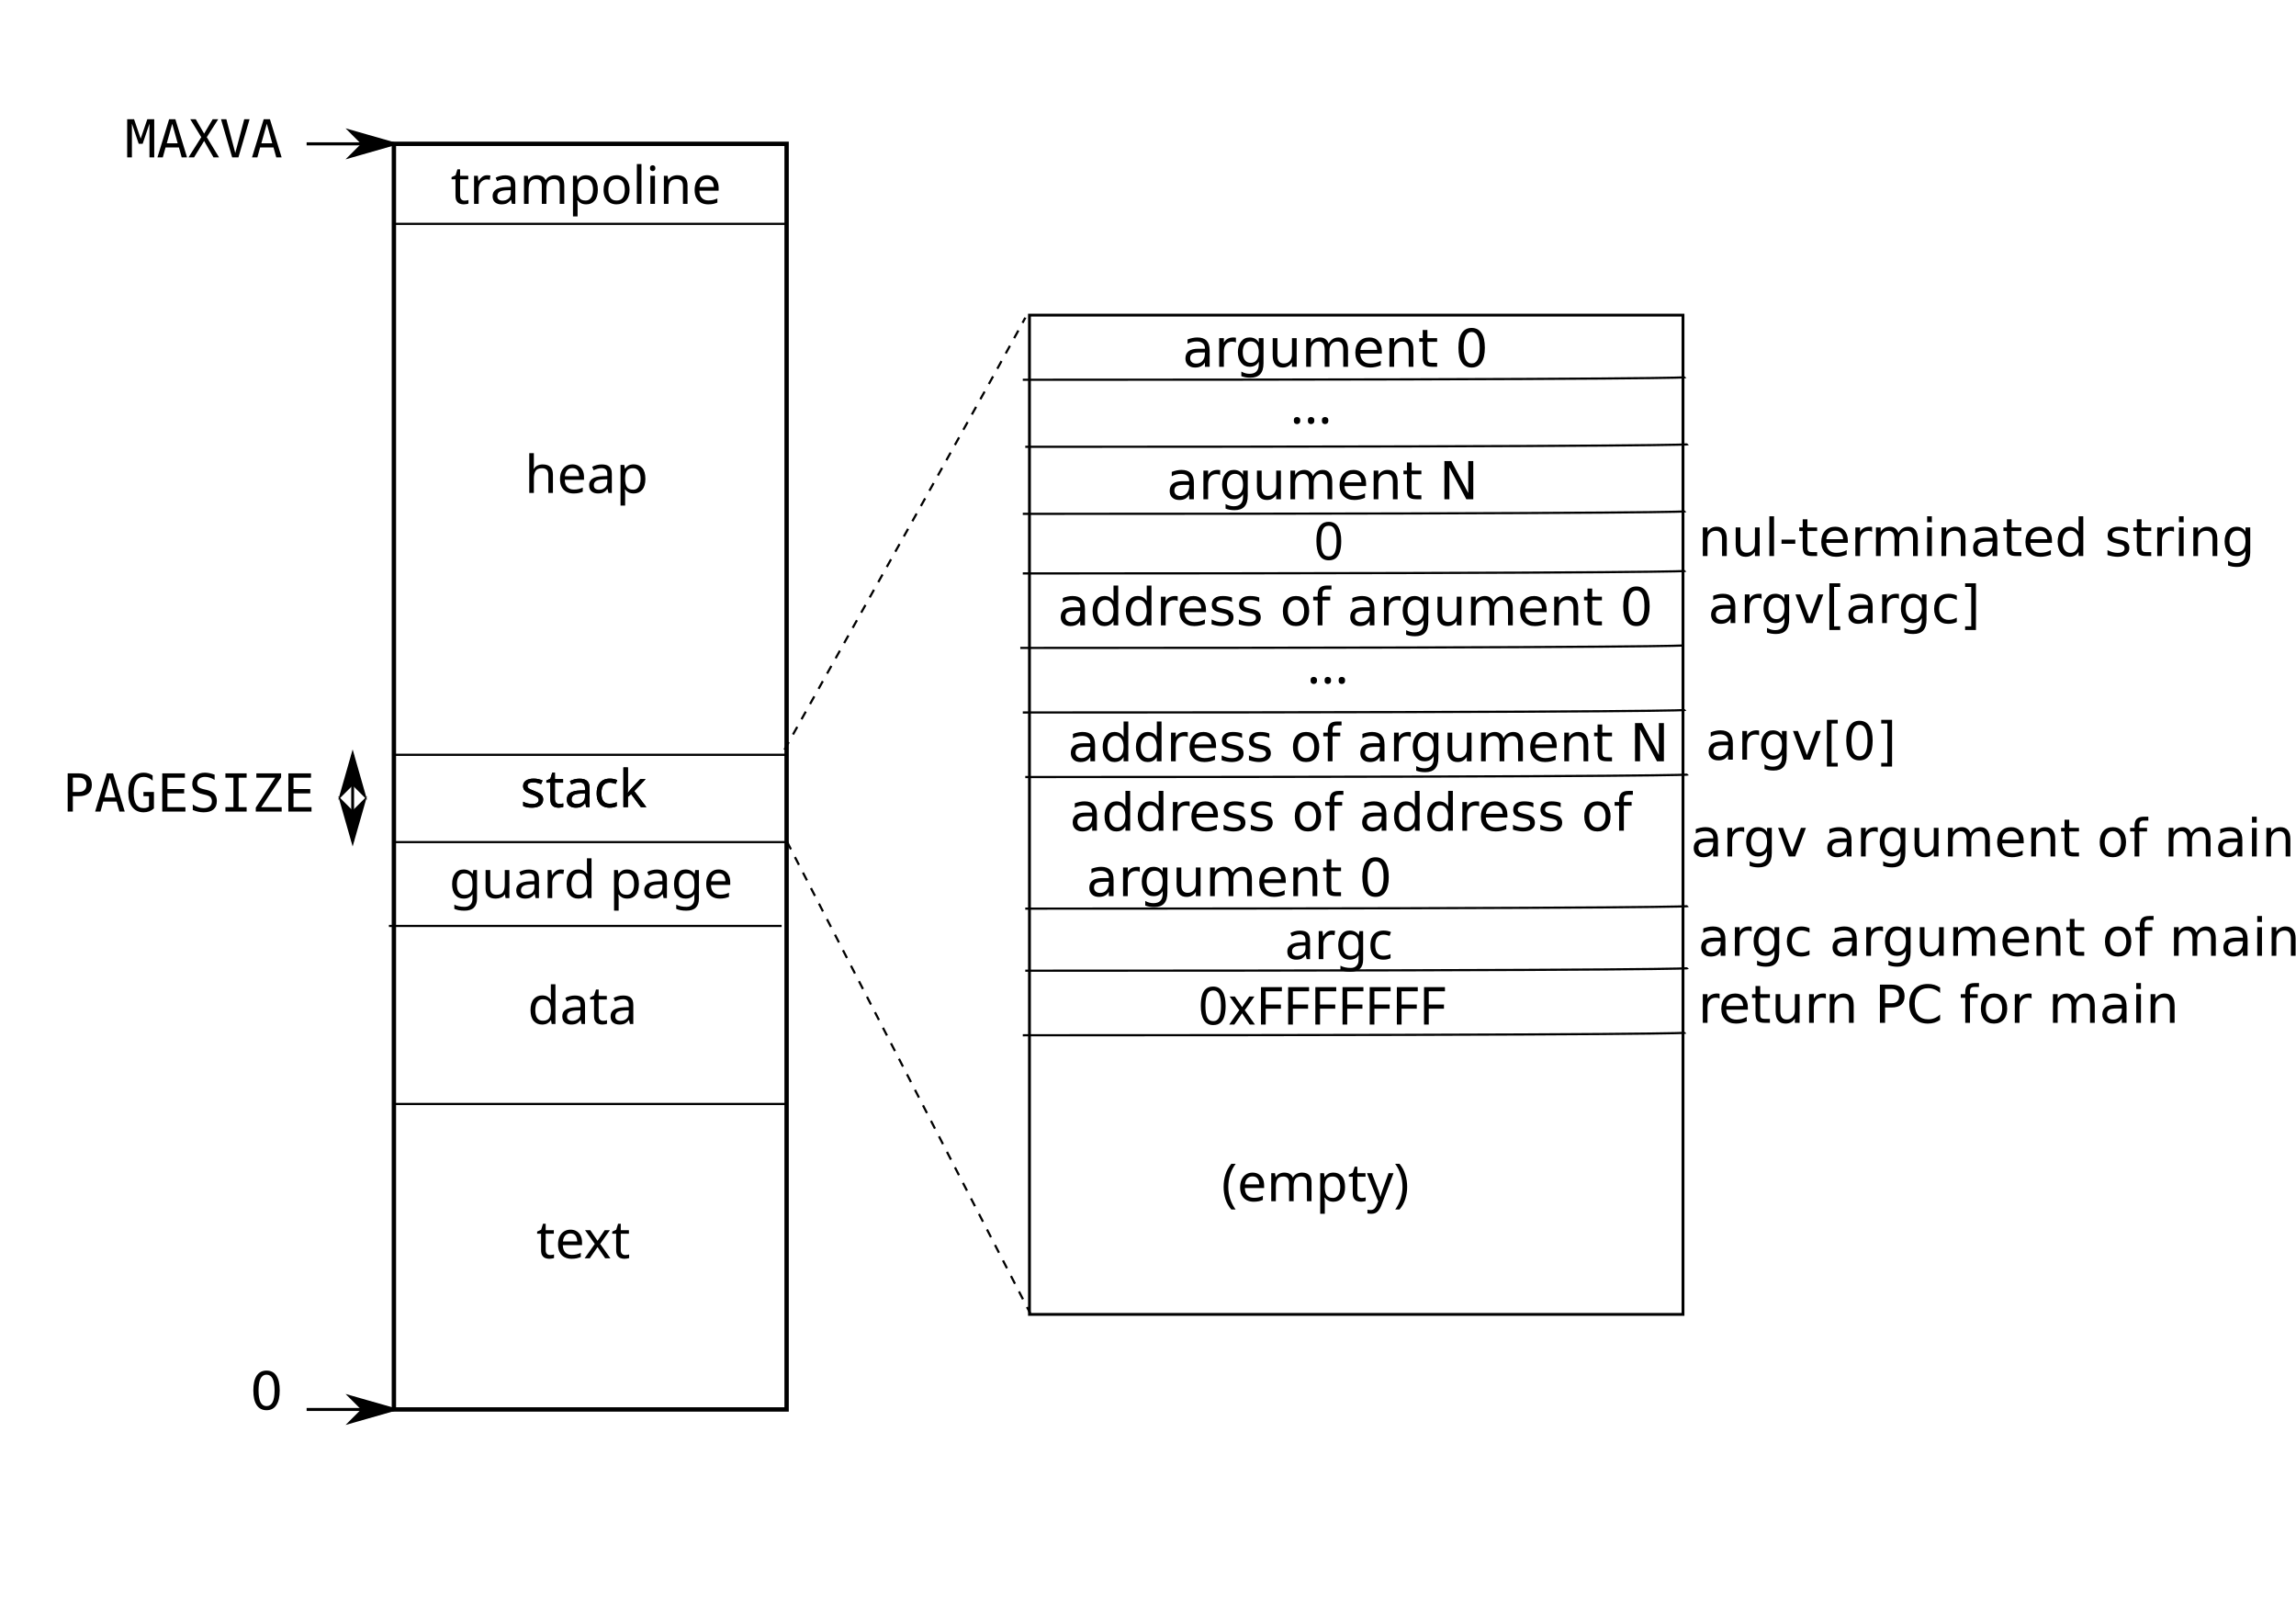
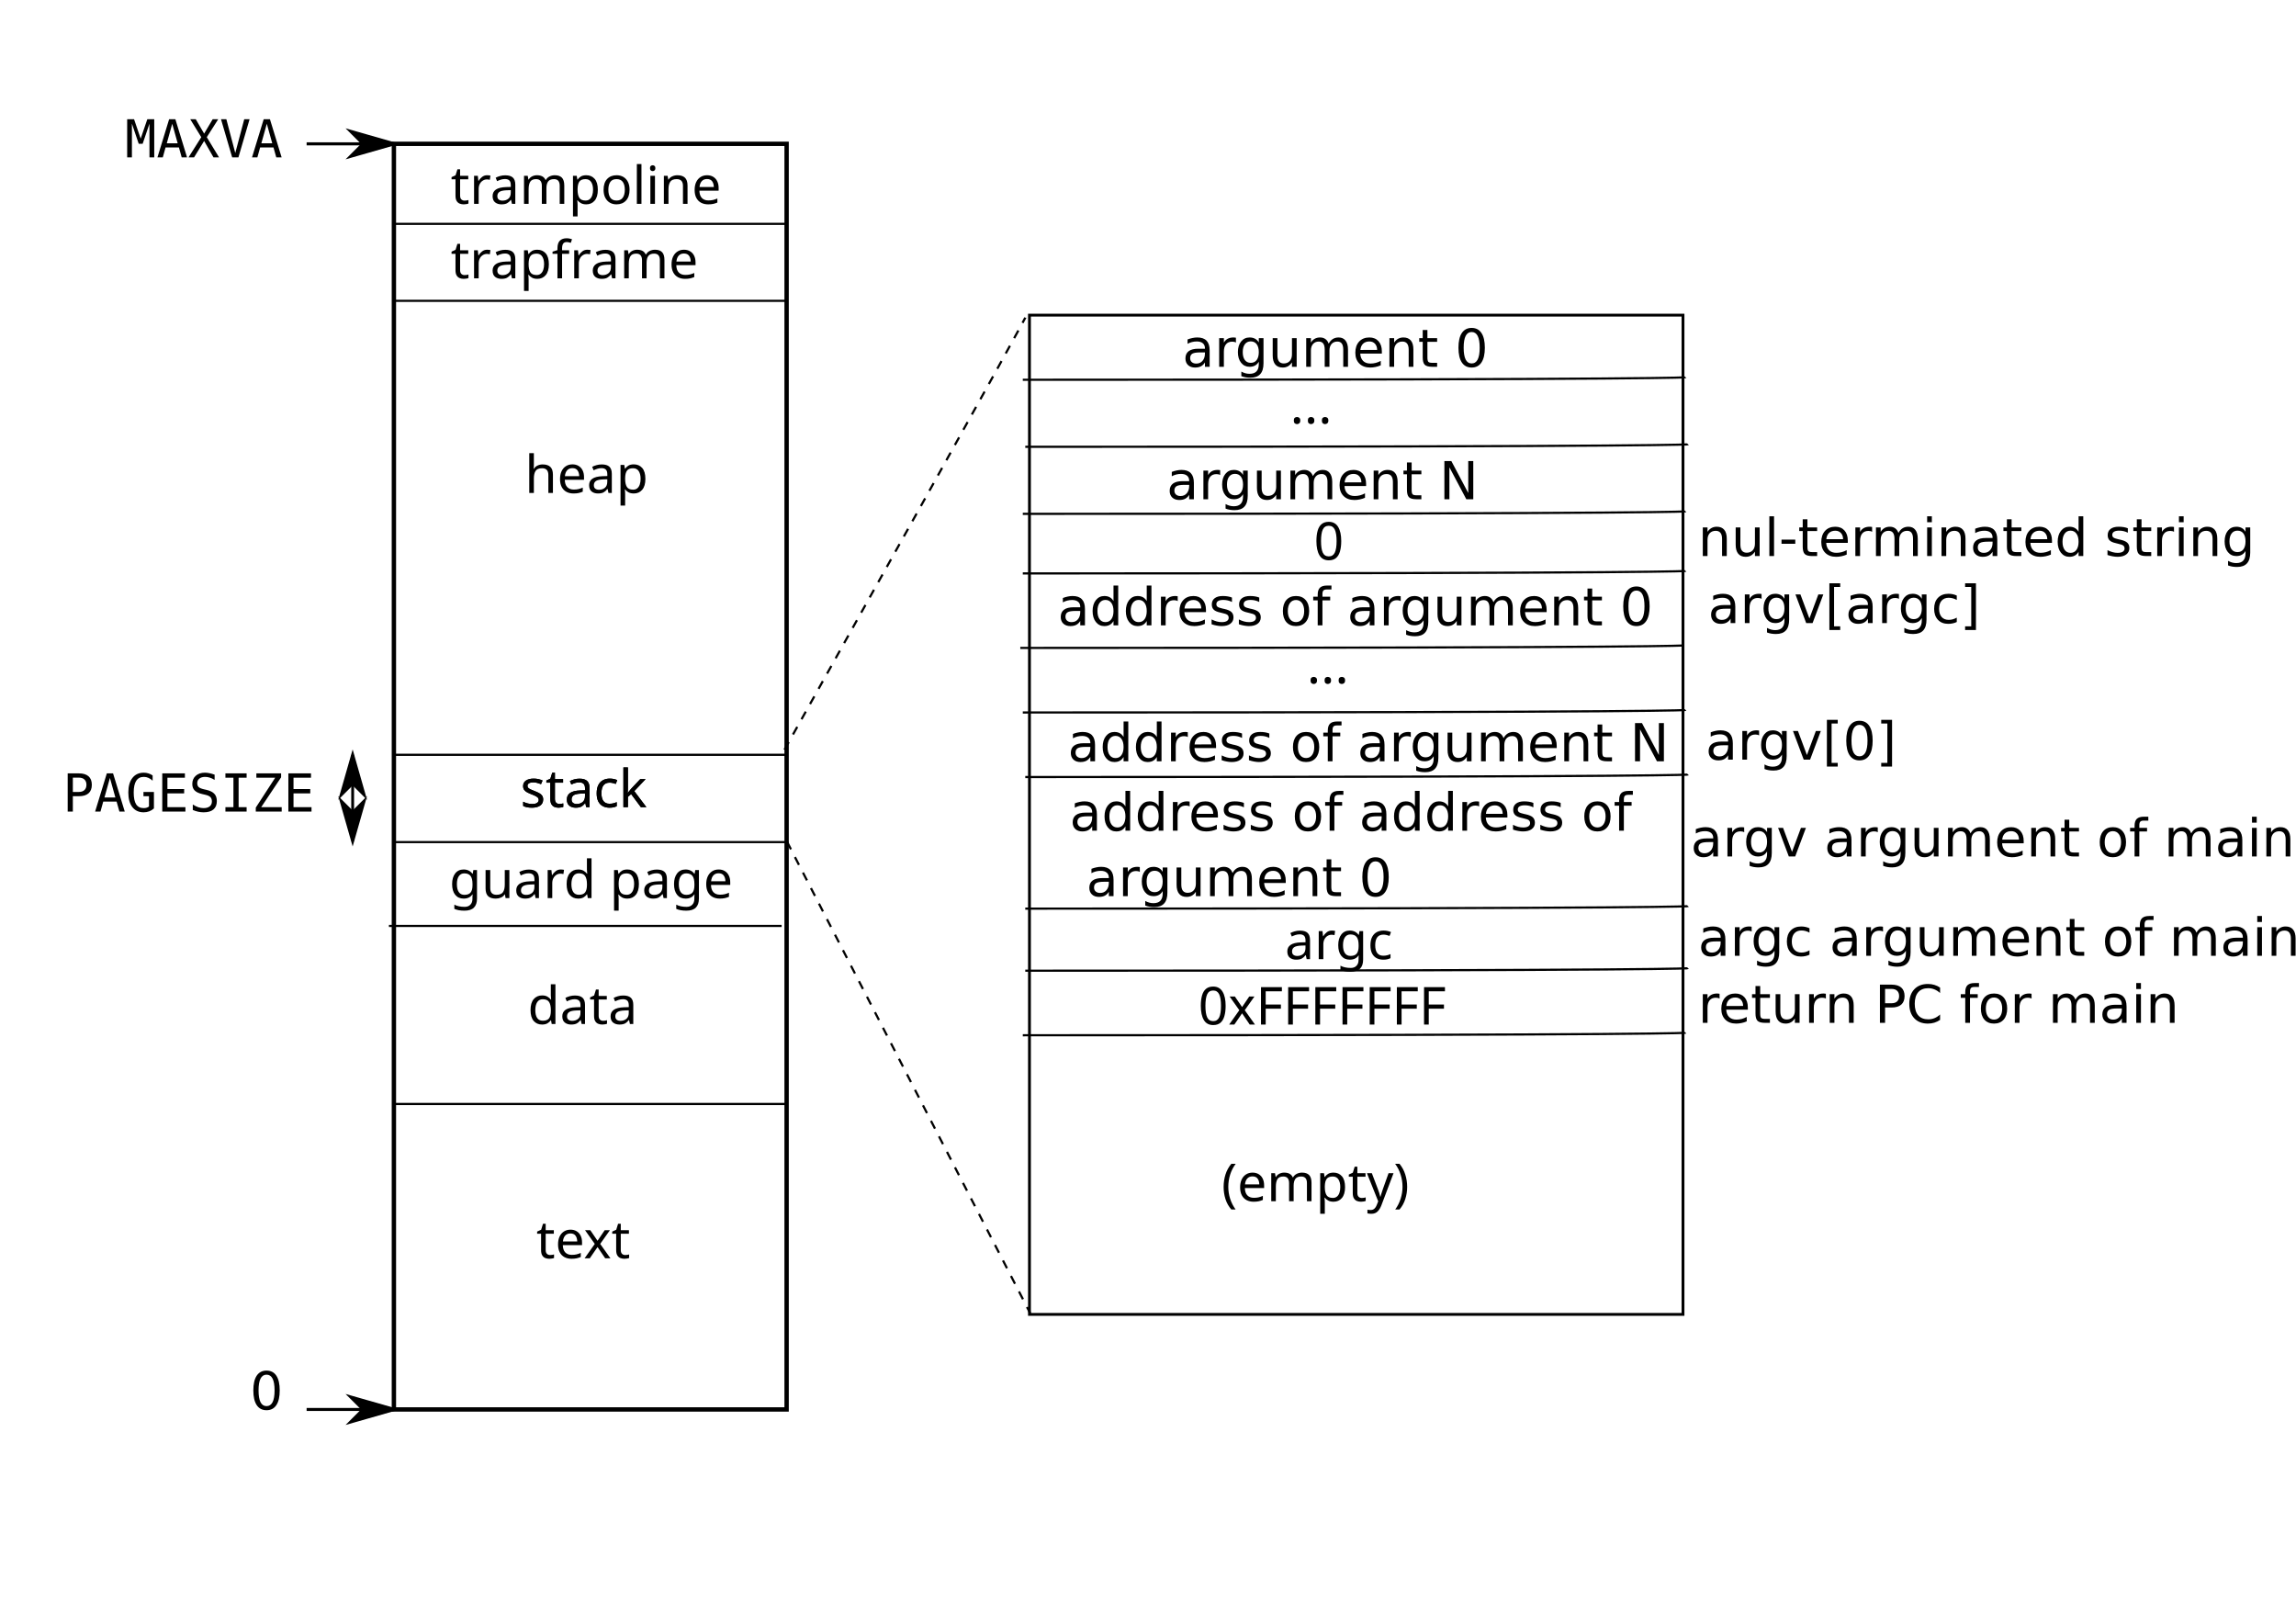
<svg xmlns="http://www.w3.org/2000/svg" width="1052.362" height="744.094" id="svg2976" version="1.1">
  <defs id="defs2978">
    <marker orient="auto" refY="0" refX="0" id="Arrow1Lstart" style="overflow:visible">
      <path id="path3773" d="M 0,0 5,-5 -12.5,0 5,5 0,0 z" style="fill-rule:evenodd;stroke:#000000;stroke-width:1pt;marker-start:none" transform="matrix(0.8,0,0,0.8,10,0)" />
    </marker>
    <marker orient="auto" refY="0" refX="0" id="Arrow1Lend" style="overflow:visible">
      <path id="path3776" d="M 0,0 5,-5 -12.5,0 5,5 0,0 z" style="fill-rule:evenodd;stroke:#000000;stroke-width:1pt;marker-start:none" transform="matrix(-0.8,0,0,-0.8,-10,0)" />
    </marker>
  </defs>
  <g id="layer1" transform="translate(0,-308.2677)">
    <rect style="fill:none;stroke:#000000;stroke-width:2;stroke-miterlimit:4;stroke-opacity:1;stroke-dasharray:none;stroke-dashoffset:0" id="rect2990" width="180" height="580" x="180.54" y="374.18" />
    <path style="fill:none;stroke:#000000;stroke-width:0;stroke-linecap:butt;stroke-linejoin:miter;stroke-miterlimit:4;stroke-opacity:1;stroke-dasharray:none;marker-start:url(#Arrow1Lstart);marker-end:none" d="m 380,892.362 0,0 z" id="path3768" />
    <path style="font-size:24px;fill:none;stroke:#000000;stroke-width:1.4;stroke-linecap:butt;stroke-linejoin:miter;stroke-miterlimit:4;stroke-opacity:1;stroke-dasharray:none;marker-end:url(#Arrow1Lend)" d="m 140.54,954.18 c 40,0 40,0 40,0" id="path5150" />
    <text xml:space="preserve" style="font-style:normal;font-variant:normal;font-weight:normal;font-stretch:normal;line-height:0%;font-family:'American Typewriter';-inkscape-font-specification:'American Typewriter';fill:#000000;fill-opacity:1;stroke:none" x="114.54" y="954.18" id="text5338">
      <tspan id="tspan5340" x="114.54" y="954.18" style="font-style:normal;font-variant:normal;font-weight:normal;font-stretch:normal;font-size:24px;line-height:1.25;font-family:'Bitstream Vera Sans';-inkscape-font-specification:'Bitstream Vera Sans'">0</tspan>
    </text>
    <path style="fill:none;stroke:#000000;stroke-width:1px;stroke-linecap:butt;stroke-linejoin:miter;stroke-opacity:1" d="m 180.54,654.18 c 180,0 180,0 180,0" id="path5404" />
    <path id="path5406" d="m 180.54,694.18 c 180,0 180,0 180,0" style="fill:none;stroke:#000000;stroke-width:1px;stroke-linecap:butt;stroke-linejoin:miter;stroke-opacity:1" />
    <path style="fill:none;stroke:#000000;stroke-width:1px;stroke-linecap:butt;stroke-linejoin:miter;stroke-opacity:1" d="m 180.54,814.18 c 180,0 180,0 180,0" id="path5408" />
    <text xml:space="preserve" style="font-style:normal;font-variant:normal;font-weight:normal;font-stretch:normal;line-height:0%;font-family:'American Typewriter';-inkscape-font-specification:'American Typewriter';fill:#000000;fill-opacity:1;stroke:none" x="57.272" y="380.398" id="text5414">
      <tspan id="tspan5416" x="57.272" y="380.398" style="font-style:normal;font-variant:normal;font-weight:normal;font-stretch:normal;font-size:24px;line-height:1.25;font-family:'Bitstream Vera Sans Mono';-inkscape-font-specification:'Bitstream Vera Sans Mono'">MAXVA</tspan>
    </text>
    <path id="path5418" d="m 140.54,374.18 c 40,0 40,0 40,0" style="font-size:24px;fill:none;stroke:#000000;stroke-width:1.4;stroke-linecap:butt;stroke-linejoin:miter;stroke-miterlimit:4;stroke-opacity:1;stroke-dasharray:none;marker-end:url(#Arrow1Lend)" />
    <text xml:space="preserve" style="font-style:normal;font-variant:normal;font-weight:normal;font-stretch:normal;line-height:0%;font-family:'American Typewriter';-inkscape-font-specification:'American Typewriter';fill:#000000;fill-opacity:1;stroke:none" x="245.8" y="884.893" id="text5489">
      <tspan id="tspan5491" x="245.8" y="884.893" style="font-size:24px;line-height:1.25">text</tspan>
    </text>
    <text xml:space="preserve" style="font-style:normal;font-variant:normal;font-weight:normal;font-stretch:normal;line-height:0%;font-family:'American Typewriter';-inkscape-font-specification:'American Typewriter';fill:#000000;fill-opacity:1;stroke:none" x="241.858" y="777.55" id="text5493">
      <tspan id="tspan5495" x="241.858" y="777.55" style="font-size:24px;line-height:1.25">data</tspan>
    </text>
    <text xml:space="preserve" style="font-style:normal;font-variant:normal;font-weight:normal;font-stretch:normal;line-height:0%;font-family:'American Typewriter';-inkscape-font-specification:'American Typewriter';fill:#000000;fill-opacity:1;stroke:none" x="238.54" y="678.18" id="text5497">
      <tspan id="tspan5499" x="238.54" y="678.18" style="font-size:24px;line-height:1.25">stack</tspan>
    </text>
    <text xml:space="preserve" style="font-style:normal;font-variant:normal;font-weight:normal;font-stretch:normal;line-height:0%;font-family:'American Typewriter';-inkscape-font-specification:'American Typewriter';fill:#000000;fill-opacity:1;stroke:none" x="240.54" y="534.18" id="text5501">
      <tspan id="tspan5503" x="240.54" y="534.18" style="font-size:24px;line-height:1.25">heap</tspan>
    </text>
    <text xml:space="preserve" style="font-style:normal;font-variant:normal;font-weight:normal;font-stretch:normal;line-height:0%;font-family:'American Typewriter';-inkscape-font-specification:'American Typewriter';fill:#000000;fill-opacity:1;stroke:none" x="28.713" y="680.18" id="text5505">
      <tspan id="tspan5507" x="28.713" y="680.18" style="font-style:normal;font-variant:normal;font-weight:normal;font-stretch:normal;font-size:24px;line-height:1.25;font-family:'Bitstream Vera Sans Mono';-inkscape-font-specification:'Bitstream Vera Sans Mono'">PAGESIZE</tspan>
    </text>
    <path style="fill:none;stroke:#000000;stroke-width:1.3;stroke-linecap:butt;stroke-linejoin:miter;stroke-miterlimit:4;stroke-opacity:1;stroke-dasharray:none;marker-start:url(#Arrow1Lstart);marker-end:url(#Arrow1Lend)" d="m 161.638,693.658 c 0,-39.424 0,-39.424 0,-39.424" id="path5885" />
    <rect style="fill:none;stroke:#000000;stroke-width:1.3;stroke-miterlimit:4;stroke-opacity:1;stroke-dasharray:none;stroke-dashoffset:0" id="rect6301" width="299.543" height="457.926" x="471.85" y="452.687" />
    <text xml:space="preserve" style="font-style:normal;font-variant:normal;font-weight:normal;font-stretch:normal;line-height:0%;font-family:'American Typewriter';-inkscape-font-specification:'American Typewriter';fill:#000000;fill-opacity:1;stroke:none" x="541.905" y="476.354" id="text6303">
      <tspan id="tspan6305" x="541.905" y="476.354" style="font-style:normal;font-variant:normal;font-weight:normal;font-stretch:normal;font-size:24px;line-height:1.25;font-family:'Bitstream Vera Sans';-inkscape-font-specification:'Bitstream Vera Sans'">argument 0</tspan>
    </text>
    <text xml:space="preserve" style="font-style:normal;font-variant:normal;font-weight:normal;font-stretch:normal;line-height:0%;font-family:'American Typewriter';-inkscape-font-specification:'American Typewriter';fill:#000000;fill-opacity:1;stroke:none" x="534.681" y="537.054" id="text6307">
      <tspan id="tspan6309" x="534.681" y="537.054" style="font-style:normal;font-variant:normal;font-weight:normal;font-stretch:normal;font-size:24px;line-height:1.25;font-family:'Bitstream Vera Sans';-inkscape-font-specification:'Bitstream Vera Sans'">argument N</tspan>
    </text>
    <text xml:space="preserve" style="font-style:normal;font-variant:normal;font-weight:normal;font-stretch:normal;line-height:0%;font-family:'American Typewriter';-inkscape-font-specification:'American Typewriter';fill:#000000;fill-opacity:1;stroke:none" x="602.205" y="564.809" id="text6311">
      <tspan id="tspan6313" x="602.205" y="564.809" style="font-size:24px;line-height:1.25">0</tspan>
    </text>
    <text xml:space="preserve" style="font-style:normal;font-variant:normal;font-weight:normal;font-stretch:normal;line-height:0%;font-family:'American Typewriter';-inkscape-font-specification:'American Typewriter';fill:#000000;fill-opacity:1;stroke:none" x="484.753" y="594.839" id="text6315">
      <tspan id="tspan6317" x="484.753" y="594.839" style="font-style:normal;font-variant:normal;font-weight:normal;font-stretch:normal;font-size:24px;line-height:1.25;font-family:'Bitstream Vera Sans';-inkscape-font-specification:'Bitstream Vera Sans'">address of argument 0</tspan>
    </text>
    <text xml:space="preserve" style="font-style:normal;font-variant:normal;font-weight:normal;font-stretch:normal;line-height:0%;font-family:'Bitstream Vera Sans';-inkscape-font-specification:'Bitstream Vera Sans';text-align:start;writing-mode:lr-tb;text-anchor:start;fill:#000000;fill-opacity:1;stroke:none" x="489.375" y="657.142" id="text6319">
      <tspan id="tspan6321" x="489.375" y="657.142" style="font-size:24px;line-height:1.25">address of argument N</tspan>
    </text>
    <text xml:space="preserve" style="font-style:normal;font-variant:normal;font-weight:normal;font-stretch:normal;line-height:0%;font-family:'Bitstream Vera Sans';-inkscape-font-specification:'Bitstream Vera Sans';text-align:start;writing-mode:lr-tb;text-anchor:start;fill:#000000;fill-opacity:1;stroke:none" x="490.227" y="688.946" id="text6323">
      <tspan id="tspan6325" x="490.227" y="688.946" style="font-size:24px;line-height:1.25">address of address of</tspan>
      <tspan x="490.227" y="718.946" id="tspan6333" style="font-size:24px;line-height:1.25"> argument 0</tspan>
    </text>
    <text xml:space="preserve" style="font-style:normal;font-variant:normal;font-weight:normal;font-stretch:normal;line-height:0%;font-family:'American Typewriter';-inkscape-font-specification:'American Typewriter';fill:#000000;fill-opacity:1;stroke:none" x="549.217" y="777.784" id="text6327">
      <tspan x="549.217" y="777.784" id="tspan6331" style="font-size:24px;line-height:1.25">0xFFFFFFF</tspan>
    </text>
    <text xml:space="preserve" style="font-style:normal;font-variant:normal;font-weight:normal;font-stretch:normal;line-height:0%;font-family:'American Typewriter';-inkscape-font-specification:'American Typewriter';fill:#000000;fill-opacity:1;stroke:none" x="559.891" y="858.751" id="text6335">
      <tspan id="tspan6337" x="559.891" y="858.751" style="font-size:24px;line-height:1.25">(empty)</tspan>
    </text>
    <text xml:space="preserve" style="font-style:normal;font-variant:normal;font-weight:normal;font-stretch:normal;line-height:0%;font-family:'American Typewriter';-inkscape-font-specification:'American Typewriter';fill:#000000;fill-opacity:1;stroke:none" x="588.927" y="747.823" id="text6341">
      <tspan id="tspan6343" x="588.927" y="747.823" style="font-size:24px;line-height:1.25">argc</tspan>
    </text>
    <text xml:space="preserve" style="font-style:normal;font-variant:normal;font-weight:normal;font-stretch:normal;line-height:0%;font-family:'American Typewriter';-inkscape-font-specification:'American Typewriter';fill:#000000;fill-opacity:1;stroke:none" x="591.279" y="502.283" id="text6345">
      <tspan id="tspan6347" x="591.279" y="502.283" style="font-size:24px;line-height:1.25">...</tspan>
    </text>
    <text xml:space="preserve" style="font-style:normal;font-variant:normal;font-weight:normal;font-stretch:normal;line-height:0%;font-family:'American Typewriter';-inkscape-font-specification:'American Typewriter';fill:#000000;fill-opacity:1;stroke:none" x="598.946" y="621.374" id="text6349">
      <tspan id="tspan6351" x="598.946" y="621.374" style="font-size:24px;line-height:1.25">...</tspan>
    </text>
    <path style="fill:none;stroke:#000000;stroke-width:1px;stroke-linecap:butt;stroke-linejoin:miter;stroke-opacity:1" d="m 468.792,482.302 c 302.667,0 303.805,-1.138 303.805,-1.138" id="path6449" />
    <path id="path6453" d="m 469.93,513.024 c 302.667,0 303.805,-1.138 303.805,-1.138" style="fill:none;stroke:#000000;stroke-width:1px;stroke-linecap:butt;stroke-linejoin:miter;stroke-opacity:1" />
    <path style="fill:none;stroke:#000000;stroke-width:1px;stroke-linecap:butt;stroke-linejoin:miter;stroke-opacity:1" d="m 468.792,543.745 c 302.667,0 303.805,-1.138 303.805,-1.138" id="path6455" />
    <path id="path6457" d="m 468.792,571.054 c 302.667,0 303.805,-1.138 303.805,-1.138" style="fill:none;stroke:#000000;stroke-width:1px;stroke-linecap:butt;stroke-linejoin:miter;stroke-opacity:1" />
    <path style="fill:none;stroke:#000000;stroke-width:1px;stroke-linecap:butt;stroke-linejoin:miter;stroke-opacity:1" d="m 467.654,605.189 c 302.667,0 303.805,-1.138 303.805,-1.138" id="path6459" />
    <path id="path6461" d="m 468.792,634.773 c 302.667,0 303.805,-1.138 303.805,-1.138" style="fill:none;stroke:#000000;stroke-width:1px;stroke-linecap:butt;stroke-linejoin:miter;stroke-opacity:1" />
    <path style="fill:none;stroke:#000000;stroke-width:1px;stroke-linecap:butt;stroke-linejoin:miter;stroke-opacity:1" d="m 469.93,664.357 c 302.667,0 303.805,-1.138 303.805,-1.138" id="path6463" />
    <path id="path6465" d="m 469.93,724.663 c 302.667,0 303.805,-1.138 303.805,-1.138" style="fill:none;stroke:#000000;stroke-width:1px;stroke-linecap:butt;stroke-linejoin:miter;stroke-opacity:1" />
    <path style="font-size:24px;font-style:normal;font-variant:normal;font-weight:normal;font-stretch:normal;text-align:start;line-height:125%;writing-mode:lr-tb;text-anchor:start;fill:none;stroke:#000000;stroke-width:1px;stroke-linecap:butt;stroke-linejoin:miter;stroke-opacity:1;font-family:Bitstream Vera Sans;-inkscape-font-specification:Bitstream Vera Sans" d="m 469.93,753.109 c 302.667,0 303.805,-1.138 303.805,-1.138" id="path6467" />
    <path id="path6469" d="m 468.792,782.693 c 302.667,0 303.805,-1.138 303.805,-1.138" style="fill:none;stroke:#000000;stroke-width:1px;stroke-linecap:butt;stroke-linejoin:miter;stroke-opacity:1" />
    <text xml:space="preserve" style="font-style:normal;font-variant:normal;font-weight:normal;font-stretch:normal;line-height:0%;font-family:'Bitstream Vera Sans';-inkscape-font-specification:'Bitstream Vera Sans';text-align:start;writing-mode:lr-tb;text-anchor:start;fill:#000000;fill-opacity:1;stroke:none" x="778.286" y="563.089" id="text6471">
      <tspan id="tspan6473" x="778.286" y="563.089" style="font-size:24px;line-height:1.25">nul-terminated string</tspan>
    </text>
    <text xml:space="preserve" style="font-style:normal;font-variant:normal;font-weight:normal;font-stretch:normal;line-height:0%;font-family:'Bitstream Vera Sans';-inkscape-font-specification:'Bitstream Vera Sans';text-align:start;writing-mode:lr-tb;text-anchor:start;fill:#000000;fill-opacity:1;stroke:none" x="782.837" y="593.811" id="text6475">
      <tspan id="tspan6477" x="782.837" y="593.811" style="font-size:24px;line-height:1.25">argv[argc]</tspan>
    </text>
    <text xml:space="preserve" style="font-style:normal;font-variant:normal;font-weight:normal;font-stretch:normal;line-height:0%;font-family:'Bitstream Vera Sans';-inkscape-font-specification:'Bitstream Vera Sans';text-align:start;writing-mode:lr-tb;text-anchor:start;fill:#000000;fill-opacity:1;stroke:none" x="781.7" y="656.392" id="text6479">
      <tspan id="tspan6481" x="781.7" y="656.392" style="font-size:24px;line-height:1.25">argv[0]</tspan>
    </text>
    <text xml:space="preserve" style="font-style:normal;font-variant:normal;font-weight:normal;font-stretch:normal;line-height:0%;font-family:'Bitstream Vera Sans';-inkscape-font-specification:'Bitstream Vera Sans';text-align:start;writing-mode:lr-tb;text-anchor:start;fill:#000000;fill-opacity:1;stroke:none" x="774.873" y="700.768" id="text6483">
      <tspan id="tspan6485" x="774.873" y="700.768" style="font-size:24px;line-height:1.25">argv argument of main</tspan>
    </text>
    <text xml:space="preserve" style="font-style:normal;font-variant:normal;font-weight:normal;font-stretch:normal;line-height:0%;font-family:'Bitstream Vera Sans';-inkscape-font-specification:'Bitstream Vera Sans';text-align:start;writing-mode:lr-tb;text-anchor:start;fill:#000000;fill-opacity:1;stroke:none" x="778.286" y="746.282" id="text6487">
      <tspan id="tspan6489" x="778.286" y="746.282" style="font-size:24px;line-height:1.25">argc argument of main</tspan>
    </text>
    <text xml:space="preserve" style="font-style:normal;font-variant:normal;font-weight:normal;font-stretch:normal;line-height:0%;font-family:'Bitstream Vera Sans';-inkscape-font-specification:'Bitstream Vera Sans';text-align:start;writing-mode:lr-tb;text-anchor:start;fill:#000000;fill-opacity:1;stroke:none" x="778.286" y="777.004" id="text6491">
      <tspan id="tspan6493" x="778.286" y="777.004" style="font-size:24px;line-height:1.25">return PC for main</tspan>
    </text>
    <path style="fill:none;stroke:#000000;stroke-width:1;stroke-linecap:butt;stroke-linejoin:miter;stroke-opacity:1;stroke-miterlimit:4;stroke-dasharray:4,4;stroke-dashoffset:0" d="M 360.697,385.673 C 472.206,601.864 472.206,601.864 472.206,601.864" id="path6495" transform="translate(0,308.2677)" />
    <path style="fill:none;stroke:#000000;stroke-width:1;stroke-linecap:butt;stroke-linejoin:miter;stroke-opacity:1;stroke-miterlimit:4;stroke-dasharray:4,4;stroke-dashoffset:0" d="M 359.559,343.573 C 469.93,146.726 469.93,145.588 469.93,145.588" id="path6499" transform="translate(0,308.2677)" />
    <path style="fill:none;stroke:#000000;stroke-width:1px;stroke-linecap:butt;stroke-linejoin:miter;stroke-opacity:1" d="m 178.264,732.591 c 180,0 180,0 180,0" id="path2887" />
    <text xml:space="preserve" style="font-style:normal;font-variant:normal;font-weight:normal;font-stretch:normal;line-height:0%;font-family:'Bitstream Vera Sans';-inkscape-font-specification:'Bitstream Vera Sans';text-align:start;writing-mode:lr-tb;text-anchor:start;fill:#000000;fill-opacity:1;stroke:none" x="205.915" y="719.836" id="text2889">
      <tspan id="tspan2891" x="205.915" y="719.836" style="font-style:normal;font-variant:normal;font-weight:normal;font-stretch:normal;font-size:24px;line-height:1.25;font-family:'American Typewriter';-inkscape-font-specification:'American Typewriter'">guard page</tspan>
    </text>
    <path style="fill:none;stroke:#000000;stroke-width:1px;stroke-linecap:butt;stroke-linejoin:miter;stroke-opacity:1" d="m 180.816,410.856 c 180,0 180,0 180,0" id="path86" />
    <text id="text94" y="678.18" x="238.54" style="font-style:normal;font-variant:normal;font-weight:normal;font-stretch:normal;line-height:0%;font-family:'American Typewriter';-inkscape-font-specification:'American Typewriter';fill:#000000;fill-opacity:1;stroke:none" xml:space="preserve">
      <tspan style="font-size:24px;line-height:1.25" y="678.18" x="238.54" id="tspan92">stack</tspan>
    </text>
    <text xml:space="preserve" style="font-style:normal;font-variant:normal;font-weight:normal;font-stretch:normal;line-height:0%;font-family:'American Typewriter';-inkscape-font-specification:'American Typewriter';fill:#000000;fill-opacity:1;stroke:none" x="206.575" y="401.683" id="text98">
      <tspan id="tspan96" x="206.575" y="401.683" style="font-size:24px;line-height:1.25">trampoline</tspan>
    </text>
+     <path id="path91" d="m 180.816,446.129 c 180,0 180,0 180,0" style="fill:none;stroke:#000000;stroke-width:1px;stroke-linecap:butt;stroke-linejoin:miter;stroke-opacity:1" />
+     <text id="text95" y="435.819" x="206.575" style="font-style:normal;font-variant:normal;font-weight:normal;font-stretch:normal;line-height:0%;font-family:'American Typewriter';-inkscape-font-specification:'American Typewriter';fill:#000000;fill-opacity:1;stroke:none" xml:space="preserve">
+       <tspan style="font-size:24px;line-height:1.25" y="435.819" x="206.575" id="tspan93">trapframe</tspan>
+     </text>
  </g>
</svg>
